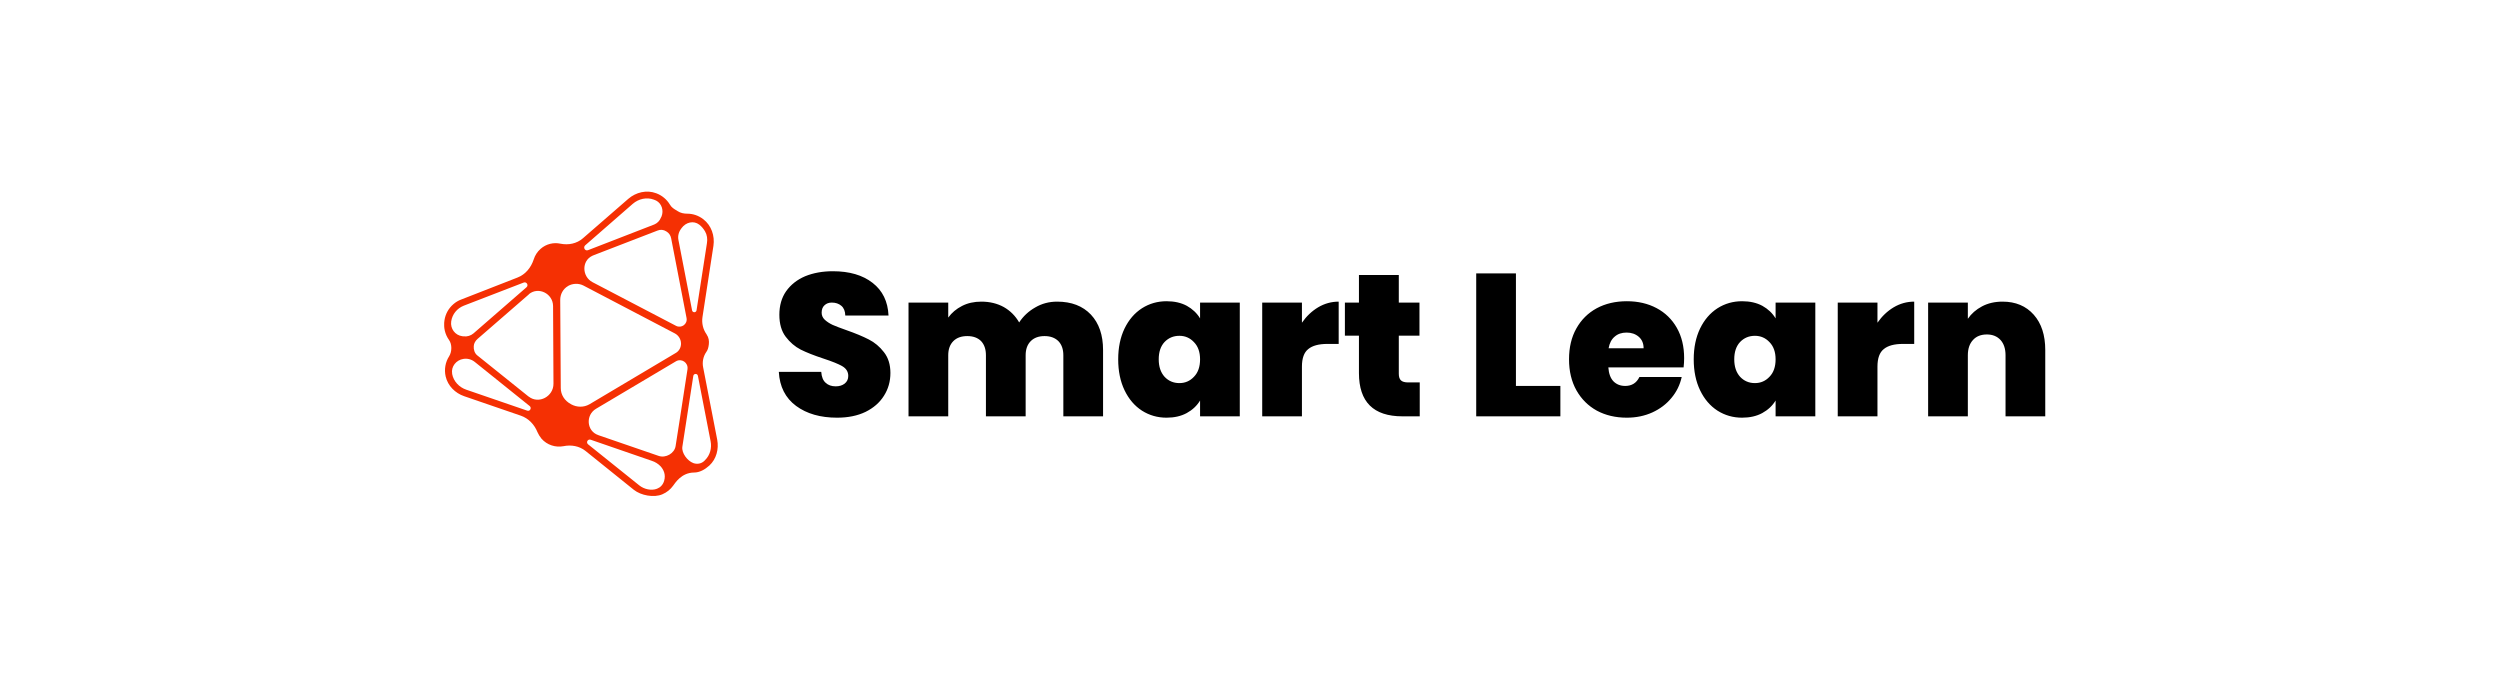
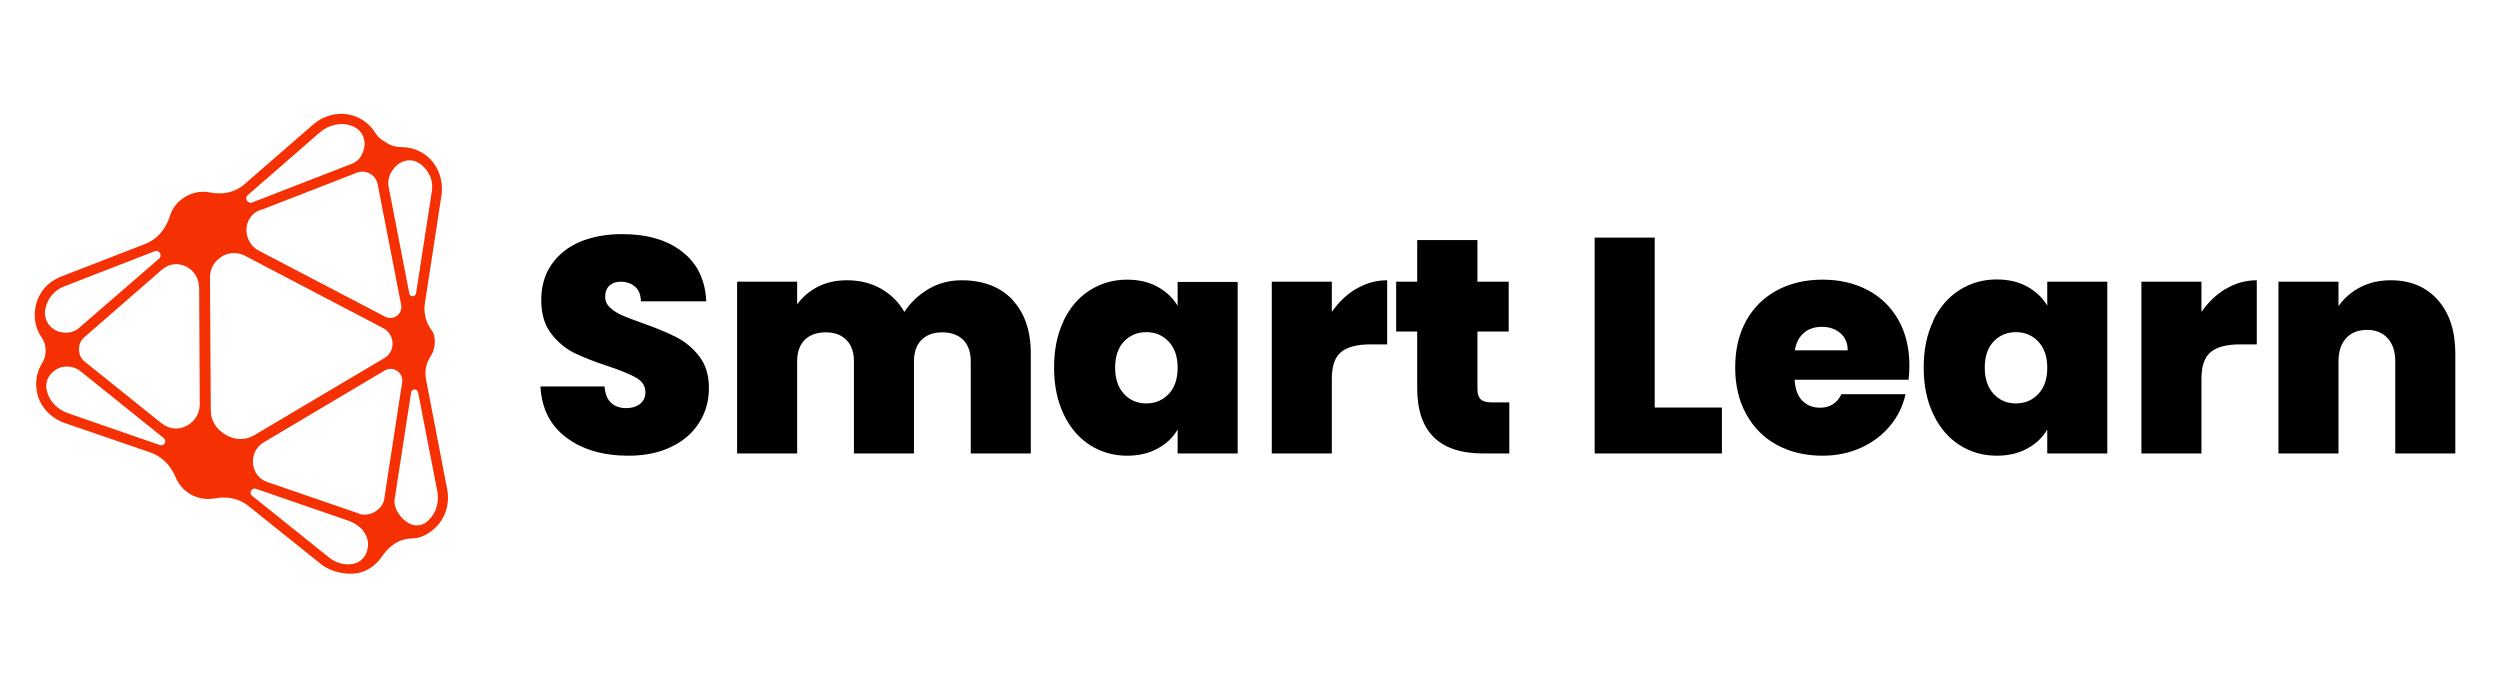
- <svg xmlns="http://www.w3.org/2000/svg" version="1.1" viewBox="0 0 13.348 3.671">
-   <g transform="matrix(0.7213312,0,0,0.7213312,4.12077,1.44818)">
-     <g transform="matrix(1,0,0,1,0,0)" clip-path="url(#SvgjsClipPath206272)">
-       <g clip-path="url(#SvgjsClipPath2062706a1148b3-dbea-4f65-aa34-5814b2a2fd40)">
-         <path d=" M -2.277 0.925 L -1.858 1.069 C -1.8 1.089 -1.757 1.135 -1.734 1.192 C -1.727 1.208 -1.717 1.224 -1.705 1.239 C -1.663 1.287 -1.6 1.306 -1.542 1.295 C -1.484 1.283 -1.424 1.294 -1.379 1.33 L -1.021 1.618 C -0.968 1.66 -0.872 1.678 -0.81 1.651 C -0.777 1.637 -0.75 1.615 -0.73 1.587 C -0.716 1.569 -0.67 1.491 -0.576 1.49 C -0.534 1.49 -0.495 1.468 -0.462 1.438 C -0.41 1.39 -0.391 1.316 -0.404 1.247 L -0.508 0.712 C -0.516 0.673 -0.508 0.631 -0.485 0.598 C -0.475 0.585 -0.469 0.567 -0.466 0.541 C -0.463 0.516 -0.467 0.49 -0.482 0.469 L -0.482 0.468 C -0.509 0.431 -0.52 0.384 -0.513 0.339 L -0.432 -0.188 C -0.421 -0.262 -0.447 -0.339 -0.507 -0.385 C -0.542 -0.412 -0.583 -0.426 -0.626 -0.426 C -0.651 -0.426 -0.676 -0.431 -0.697 -0.445 C -0.699 -0.447 -0.701 -0.448 -0.703 -0.449 C -0.723 -0.46 -0.743 -0.473 -0.754 -0.493 C -0.777 -0.531 -0.812 -0.561 -0.855 -0.577 C -0.926 -0.604 -1.005 -0.585 -1.062 -0.536 L -1.398 -0.244 C -1.444 -0.204 -1.505 -0.192 -1.565 -0.204 C -1.615 -0.215 -1.67 -0.202 -1.711 -0.166 C -1.736 -0.144 -1.753 -0.117 -1.762 -0.088 C -1.782 -0.027 -1.823 0.024 -1.883 0.047 L -2.298 0.209 C -2.32 0.217 -2.34 0.229 -2.357 0.244 C -2.392 0.274 -2.416 0.316 -2.423 0.364 C -2.431 0.416 -2.419 0.467 -2.389 0.509 C -2.366 0.541 -2.367 0.595 -2.388 0.629 C -2.416 0.672 -2.426 0.726 -2.414 0.779 C -2.398 0.848 -2.344 0.902 -2.277 0.925 Z M -1.509 0.11 C -1.508 0.11 -1.508 0.11 -1.508 0.109 C -1.473 0.089 -1.429 0.088 -1.394 0.106 L -0.718 0.46 C -0.691 0.474 -0.673 0.502 -0.672 0.533 L -0.672 0.534 C -0.671 0.563 -0.686 0.591 -0.711 0.605 L -1.35 0.985 C -1.392 1.009 -1.443 1.008 -1.485 0.985 C -1.486 0.984 -1.487 0.983 -1.488 0.983 C -1.533 0.959 -1.562 0.915 -1.562 0.865 L -1.566 0.212 C -1.566 0.17 -1.545 0.131 -1.509 0.11 Z M -0.797 1.552 C -0.806 1.582 -0.826 1.601 -0.85 1.61 C -0.891 1.626 -0.945 1.614 -0.981 1.585 L -1.36 1.281 C -1.377 1.267 -1.362 1.24 -1.341 1.247 L -0.889 1.403 C -0.864 1.411 -0.841 1.425 -0.823 1.444 C -0.801 1.469 -0.783 1.505 -0.797 1.552 Z M -0.837 1.367 C -0.837 1.367 -1.282 1.214 -1.282 1.214 C -1.283 1.214 -1.283 1.214 -1.284 1.213 C -1.371 1.184 -1.38 1.065 -1.301 1.018 L -0.71 0.667 C -0.668 0.642 -0.617 0.677 -0.624 0.725 L -0.624 0.726 C -0.63 0.764 -0.636 0.803 -0.642 0.842 C -0.654 0.922 -0.667 1.002 -0.679 1.083 C -0.69 1.153 -0.701 1.223 -0.712 1.294 C -0.72 1.348 -0.785 1.385 -0.837 1.367 Z M -0.547 0.774 L -0.453 1.258 C -0.443 1.309 -0.457 1.362 -0.494 1.398 C -0.498 1.403 -0.502 1.406 -0.507 1.41 C -0.528 1.426 -0.556 1.429 -0.581 1.42 C -0.624 1.404 -0.669 1.346 -0.662 1.299 L -0.581 0.775 C -0.578 0.756 -0.551 0.755 -0.547 0.774 Z M -0.537 -0.345 C -0.52 -0.332 -0.506 -0.315 -0.494 -0.295 C -0.479 -0.269 -0.475 -0.238 -0.48 -0.208 C -0.495 -0.111 -0.535 0.148 -0.557 0.289 C -0.56 0.308 -0.586 0.308 -0.59 0.29 L -0.691 -0.231 C -0.697 -0.261 -0.689 -0.292 -0.67 -0.316 C -0.669 -0.317 -0.668 -0.318 -0.668 -0.319 C -0.636 -0.363 -0.579 -0.377 -0.537 -0.345 Z M -1.381 -0.192 L -1.029 -0.499 C -0.986 -0.536 -0.926 -0.55 -0.873 -0.53 C -0.867 -0.528 -0.861 -0.525 -0.856 -0.523 C -0.814 -0.501 -0.799 -0.449 -0.816 -0.406 L -0.821 -0.396 C -0.83 -0.373 -0.848 -0.355 -0.87 -0.346 L -1.36 -0.156 C -1.382 -0.147 -1.399 -0.176 -1.381 -0.192 Z M -1.315 -0.12 L -0.846 -0.301 C -0.825 -0.31 -0.801 -0.308 -0.781 -0.295 C -0.762 -0.284 -0.749 -0.266 -0.745 -0.244 L -0.631 0.346 L -0.631 0.346 C -0.622 0.391 -0.669 0.425 -0.709 0.404 L -1.327 0.081 C -1.405 0.04 -1.409 -0.076 -1.329 -0.114 C -1.325 -0.116 -1.32 -0.118 -1.315 -0.12 Z M -1.619 0.257 L -1.616 0.832 C -1.615 0.927 -1.725 0.986 -1.799 0.928 C -1.8 0.927 -1.8 0.927 -1.801 0.927 L -2.181 0.622 C -2.2 0.606 -2.208 0.58 -2.206 0.554 C -2.205 0.534 -2.194 0.515 -2.178 0.501 L -1.799 0.172 C -1.798 0.171 -1.798 0.17 -1.797 0.169 C -1.726 0.112 -1.62 0.166 -1.619 0.257 Z M -2.373 0.371 L -2.373 0.371 C -2.365 0.318 -2.33 0.275 -2.28 0.255 L -1.837 0.084 C -1.815 0.075 -1.798 0.104 -1.816 0.119 L -2.208 0.46 C -2.228 0.477 -2.254 0.485 -2.28 0.482 L -2.291 0.481 C -2.344 0.474 -2.381 0.425 -2.373 0.371 Z M -2.366 0.76 C -2.366 0.76 -2.366 0.759 -2.366 0.758 C -2.375 0.706 -2.336 0.657 -2.283 0.649 L -2.283 0.649 C -2.253 0.644 -2.223 0.652 -2.199 0.671 L -1.792 0.998 C -1.775 1.012 -1.79 1.039 -1.81 1.032 L -2.261 0.877 C -2.314 0.859 -2.356 0.815 -2.366 0.76 Z" fill="#f53003" transform="matrix(1,0,0,1,0,0)" fill-rule="nonzero" />
+ <svg xmlns="http://www.w3.org/2000/svg" version="1.1" viewBox="0 0 13.348 3.671" id="svg6">
+   <g transform="matrix(0.7213312,0,0,0.7213312,4.12077,1.44818)" id="g5">
+     <g transform="matrix(1.511701,0,0,1.511701,-1.791165,-0.2747848)" clip-path="url(#SvgjsClipPath206272)" id="g2">
+       <g clip-path="url(#SvgjsClipPath2062706a1148b3-dbea-4f65-aa34-5814b2a2fd40)" id="g1">
+         <path d="m -2.277,0.925 0.419,0.144 c 0.058,0.02 0.101,0.066 0.124,0.122 0.007,0.017 0.017,0.033 0.029,0.047 0.042,0.048 0.105,0.067 0.163,0.056 0.057,-0.011 0.117,-0.001 0.163,0.036 l 0.358,0.287 c 0.053,0.042 0.149,0.06 0.211,0.033 0.033,-0.014 0.06,-0.036 0.08,-0.063 0.013,-0.018 0.06,-0.096 0.154,-0.097 0.042,-2.71e-4 0.081,-0.022 0.113,-0.052 0.052,-0.048 0.072,-0.122 0.058,-0.191 L -0.508,0.712 c -0.008,-0.04 2.6058e-4,-0.081 0.023,-0.115 0.009,-0.013 0.016,-0.031 0.019,-0.056 0.003,-0.025 -0.001,-0.052 -0.016,-0.072 l -7.4006e-4,-0.001 c -0.027,-0.037 -0.038,-0.084 -0.031,-0.129 l 0.081,-0.527 c 0.011,-0.074 -0.015,-0.151 -0.075,-0.197 -0.035,-0.027 -0.077,-0.041 -0.119,-0.041 -0.025,-1.3551e-4 -0.05,-0.005 -0.071,-0.019 -0.002,-0.001 -0.004,-0.003 -0.006,-0.004 -0.02,-0.011 -0.039,-0.024 -0.051,-0.044 -0.023,-0.038 -0.058,-0.068 -0.101,-0.084 -0.071,-0.026 -0.15,-0.008 -0.207,0.042 l -0.336,0.292 c -0.046,0.04 -0.107,0.051 -0.166,0.039 -0.05,-0.01 -0.105,0.002 -0.147,0.039 -0.025,0.021 -0.042,0.048 -0.051,0.078 -0.019,0.061 -0.061,0.112 -0.12,0.135 l -0.415,0.161 c -0.022,0.009 -0.042,0.021 -0.059,0.036 -0.035,0.03 -0.058,0.072 -0.065,0.12 -0.008,0.052 0.004,0.103 0.034,0.145 0.023,0.032 0.022,0.087 7.921e-4,0.12 -0.028,0.044 -0.037,0.097 -0.025,0.15 0.016,0.069 0.07,0.123 0.137,0.146 z M -1.509,0.11 c 3.857e-4,-2.189e-4 7.713e-4,-4.4821e-4 0.001,-6.671e-4 0.035,-0.021 0.078,-0.022 0.114,-0.003 l 0.676,0.354 c 0.027,0.014 0.045,0.042 0.046,0.073 l 3.127e-5,0.001 c 9.5896e-4,0.029 -0.014,0.057 -0.039,0.072 L -1.35,0.985 c -0.042,0.025 -0.093,0.024 -0.135,-1.0423e-4 -0.001,-6.3583e-4 -0.002,-0.001 -0.003,-0.002 -0.044,-0.024 -0.074,-0.068 -0.074,-0.118 l -0.004,-0.653 c -2.397e-4,-0.042 0.021,-0.081 0.058,-0.101 z m 0.712,1.442 c -0.009,0.03 -0.029,0.049 -0.053,0.058 -0.041,0.016 -0.095,0.004 -0.131,-0.025 L -1.36,1.281 c -0.017,-0.014 -0.002,-0.041 0.019,-0.034 l 0.452,0.156 c 0.025,0.009 0.048,0.022 0.066,0.041 0.022,0.025 0.04,0.061 0.026,0.108 z m -0.04,-0.184 c 0,0 -0.445,-0.153 -0.445,-0.153 -9.382e-4,-3.022e-4 -0.002,-6.045e-4 -0.003,-9.172e-4 -0.086,-0.029 -0.096,-0.149 -0.017,-0.195 l 0.591,-0.351 c 0.042,-0.025 0.093,0.01 0.086,0.058 l -1.5635e-4,0.001 c -0.006,0.039 -0.012,0.077 -0.018,0.116 -0.012,0.08 -0.025,0.161 -0.037,0.241 -0.011,0.07 -0.022,0.14 -0.032,0.211 -0.008,0.055 -0.074,0.092 -0.125,0.074 z m 0.29,-0.593 0.094,0.484 c 0.01,0.051 -0.004,0.104 -0.041,0.14 -0.004,0.004 -0.009,0.008 -0.013,0.012 -0.021,0.016 -0.049,0.019 -0.074,0.01 -0.043,-0.016 -0.088,-0.074 -0.081,-0.122 l 0.081,-0.524 c 0.003,-0.019 0.03,-0.019 0.033,-6.4625e-4 z m 0.011,-1.119 c 0.016,0.013 0.031,0.029 0.042,0.049 0.015,0.026 0.019,0.058 0.014,0.088 -0.015,0.097 -0.055,0.355 -0.077,0.497 -0.003,0.019 -0.03,0.019 -0.033,5.7329e-4 l -0.101,-0.521 c -0.006,-0.03 0.002,-0.061 0.021,-0.085 8.1302e-4,-9.9022e-4 0.002,-0.002 0.002,-0.003 0.031,-0.043 0.089,-0.058 0.131,-0.025 z m -0.845,0.153 0.353,-0.307 c 0.043,-0.037 0.103,-0.052 0.156,-0.032 0.006,0.002 0.012,0.005 0.017,0.008 0.041,0.022 0.056,0.073 0.039,0.117 l -0.004,0.01 c -0.009,0.023 -0.027,0.041 -0.05,0.05 l -0.489,0.19 c -0.022,0.009 -0.04,-0.02 -0.022,-0.036 z m 0.067,0.072 0.468,-0.182 c 0.021,-0.008 0.045,-0.006 0.065,0.006 0.019,0.011 0.032,0.03 0.036,0.051 l 0.115,0.59 v 0 c 0.009,0.045 -0.038,0.08 -0.079,0.058 L -1.327,0.081 c -0.078,-0.041 -0.082,-0.157 -0.003,-0.195 0.005,-0.002 0.01,-0.004 0.015,-0.006 z m -0.305,0.377 0.003,0.575 c 5.525e-4,0.095 -0.109,0.154 -0.183,0.096 -5.108e-4,-3.9608e-4 -0.001,-8.026e-4 -0.002,-0.001 l -0.38,-0.305 c -0.02,-0.016 -0.028,-0.041 -0.026,-0.067 0.001,-0.021 0.012,-0.04 0.028,-0.053 l 0.379,-0.33 c 8.339e-4,-7.2964e-4 0.002,-0.001 0.003,-0.002 0.07,-0.058 0.177,-0.003 0.177,0.088 z m -0.754,0.114 v 0 c 0.008,-0.053 0.043,-0.097 0.093,-0.116 l 0.443,-0.172 c 0.022,-0.009 0.04,0.02 0.022,0.036 L -2.208,0.46 c -0.02,0.017 -0.046,0.025 -0.071,0.022 l -0.011,-0.001 c -0.053,-0.007 -0.091,-0.056 -0.083,-0.109 z m 0.007,0.389 c -1.251e-4,-7.0879e-4 -2.502e-4,-0.001 -3.648e-4,-0.002 -0.009,-0.052 0.031,-0.101 0.083,-0.109 l 1.772e-4,-3.127e-5 c 0.03,-0.005 0.061,0.003 0.084,0.022 l 0.407,0.327 c 0.017,0.014 0.002,0.041 -0.019,0.034 L -2.261,0.877 c -0.053,-0.018 -0.095,-0.062 -0.105,-0.117 z" fill="#f53003" fill-rule="nonzero" id="path1" />
      </g>
    </g>
-     <g>
-       <path d=" M 0.18 0.997 Q 0.061 0.909 0.052 0.745 L 0.366 0.745 Q 0.37 0.801 0.399 0.826 Q 0.427 0.852 0.473 0.852 Q 0.513 0.852 0.539 0.832 Q 0.566 0.811 0.566 0.775 Q 0.566 0.729 0.522 0.703 Q 0.479 0.678 0.381 0.646 Q 0.278 0.612 0.214 0.58 Q 0.15 0.547 0.103 0.485 Q 0.056 0.423 0.056 0.322 Q 0.056 0.22 0.106 0.148 Q 0.158 0.075 0.247 0.037 Q 0.338 -2.220446049250313e-16 0.452 -2.220446049250313e-16 Q 0.636 -2.220446049250313e-16 0.746 0.086 Q 0.857 0.172 0.864 0.328 L 0.544 0.328 Q 0.543 0.28 0.515 0.256 Q 0.487 0.232 0.444 0.232 Q 0.411 0.232 0.39 0.252 Q 0.369 0.271 0.369 0.307 Q 0.369 0.337 0.392 0.359 Q 0.416 0.381 0.45 0.397 Q 0.484 0.412 0.552 0.436 Q 0.652 0.471 0.718 0.505 Q 0.783 0.538 0.83 0.599 Q 0.878 0.66 0.878 0.753 Q 0.878 0.847 0.83 0.922 Q 0.783 0.997 0.694 1.041 Q 0.605 1.084 0.483 1.084 Q 0.298 1.084 0.18 0.997 M 2.362 0.321 Q 2.452 0.417 2.452 0.583 L 2.452 1.074 L 2.158 1.074 L 2.158 0.622 Q 2.158 0.555 2.121 0.517 Q 2.083 0.48 2.019 0.48 Q 1.954 0.48 1.917 0.517 Q 1.879 0.555 1.879 0.622 L 1.879 1.074 L 1.585 1.074 L 1.585 0.622 Q 1.585 0.555 1.549 0.517 Q 1.512 0.48 1.447 0.48 Q 1.381 0.48 1.344 0.517 Q 1.306 0.555 1.306 0.622 L 1.306 1.074 L 1.012 1.074 L 1.012 0.232 L 1.306 0.232 L 1.306 0.343 Q 1.345 0.289 1.408 0.257 Q 1.47 0.225 1.551 0.225 Q 1.644 0.225 1.717 0.265 Q 1.789 0.306 1.831 0.379 Q 1.876 0.31 1.95 0.268 Q 2.023 0.225 2.112 0.225 Q 2.271 0.225 2.362 0.321 M 2.611 0.424 Q 2.658 0.327 2.74 0.274 Q 2.822 0.222 2.922 0.222 Q 3.009 0.222 3.072 0.256 Q 3.135 0.291 3.17 0.349 L 3.17 0.232 L 3.464 0.232 L 3.464 1.074 L 3.17 1.074 L 3.17 0.957 Q 3.135 1.015 3.071 1.05 Q 3.008 1.084 2.922 1.084 Q 2.822 1.084 2.74 1.032 Q 2.658 0.979 2.611 0.881 Q 2.564 0.783 2.564 0.652 Q 2.564 0.522 2.611 0.424 M 3.125 0.525 Q 3.081 0.478 3.017 0.478 Q 2.951 0.478 2.907 0.524 Q 2.864 0.57 2.864 0.652 Q 2.864 0.733 2.907 0.781 Q 2.951 0.828 3.017 0.828 Q 3.081 0.828 3.125 0.781 Q 3.17 0.735 3.17 0.652 Q 3.17 0.571 3.125 0.525 M 4.044 0.267 Q 4.115 0.225 4.196 0.225 L 4.196 0.538 L 4.113 0.538 Q 4.017 0.538 3.971 0.576 Q 3.924 0.613 3.924 0.706 L 3.924 1.074 L 3.63 1.074 L 3.63 0.232 L 3.924 0.232 L 3.924 0.381 Q 3.974 0.309 4.044 0.267 M 4.796 0.823 L 4.796 1.074 L 4.668 1.074 Q 4.346 1.074 4.346 0.754 L 4.346 0.477 L 4.242 0.477 L 4.242 0.232 L 4.346 0.232 L 4.346 0.028 L 4.641 0.028 L 4.641 0.232 L 4.794 0.232 L 4.794 0.477 L 4.641 0.477 L 4.641 0.759 Q 4.641 0.793 4.657 0.808 Q 4.673 0.823 4.71 0.823 L 4.796 0.823 M 5.508 0.849 L 5.837 0.849 L 5.837 1.074 L 5.214 1.074 L 5.214 0.016 L 5.508 0.016 L 5.508 0.849 M 6.749 0.712 L 6.192 0.712 Q 6.197 0.781 6.23 0.815 Q 6.264 0.849 6.317 0.849 Q 6.39 0.849 6.422 0.783 L 6.735 0.783 Q 6.716 0.87 6.659 0.938 Q 6.603 1.006 6.518 1.045 Q 6.432 1.084 6.329 1.084 Q 6.204 1.084 6.107 1.032 Q 6.011 0.979 5.956 0.882 Q 5.901 0.784 5.901 0.652 Q 5.901 0.52 5.955 0.424 Q 6.009 0.327 6.106 0.274 Q 6.203 0.222 6.329 0.222 Q 6.453 0.222 6.549 0.273 Q 6.645 0.324 6.699 0.419 Q 6.753 0.514 6.753 0.643 Q 6.753 0.678 6.749 0.712 M 6.453 0.57 Q 6.453 0.516 6.417 0.485 Q 6.381 0.454 6.327 0.454 Q 6.273 0.454 6.239 0.484 Q 6.204 0.513 6.194 0.57 L 6.453 0.57 M 6.871 0.424 Q 6.918 0.327 7 0.274 Q 7.082 0.222 7.182 0.222 Q 7.269 0.222 7.332 0.256 Q 7.395 0.291 7.43 0.349 L 7.43 0.232 L 7.724 0.232 L 7.724 1.074 L 7.43 1.074 L 7.43 0.957 Q 7.395 1.015 7.331 1.05 Q 7.268 1.084 7.182 1.084 Q 7.082 1.084 7 1.032 Q 6.918 0.979 6.871 0.881 Q 6.824 0.783 6.824 0.652 Q 6.824 0.522 6.871 0.424 M 7.385 0.525 Q 7.341 0.478 7.277 0.478 Q 7.211 0.478 7.167 0.524 Q 7.124 0.57 7.124 0.652 Q 7.124 0.733 7.167 0.781 Q 7.211 0.828 7.277 0.828 Q 7.341 0.828 7.385 0.781 Q 7.43 0.735 7.43 0.652 Q 7.43 0.571 7.385 0.525 M 8.304 0.267 Q 8.375 0.225 8.456 0.225 L 8.456 0.538 L 8.373 0.538 Q 8.277 0.538 8.231 0.576 Q 8.184 0.613 8.184 0.706 L 8.184 1.074 L 7.89 1.074 L 7.89 0.232 L 8.184 0.232 L 8.184 0.381 Q 8.234 0.309 8.304 0.267 M 9.341 0.322 Q 9.426 0.418 9.426 0.583 L 9.426 1.074 L 9.132 1.074 L 9.132 0.622 Q 9.132 0.55 9.095 0.509 Q 9.057 0.468 8.994 0.468 Q 8.928 0.468 8.891 0.509 Q 8.853 0.55 8.853 0.622 L 8.853 1.074 L 8.559 1.074 L 8.559 0.232 L 8.853 0.232 L 8.853 0.352 Q 8.892 0.295 8.958 0.26 Q 9.024 0.225 9.11 0.225 Q 9.255 0.225 9.341 0.322" fill="#000000" fill-rule="nonzero" />
+     <g id="g3" transform="matrix(1.511701,0,0,1.511701,-1.791165,-0.2747848)">
+       <path d="M 0.18,0.997 Q 0.061,0.909 0.052,0.746 H 0.366 Q 0.37,0.801 0.399,0.827 0.427,0.852 0.472,0.852 0.513,0.852 0.539,0.832 0.566,0.811 0.566,0.775 0.566,0.729 0.522,0.704 0.478,0.678 0.381,0.646 0.278,0.612 0.214,0.58 0.15,0.547 0.103,0.485 0.056,0.423 0.056,0.323 q 0,-0.102 0.051,-0.175 Q 0.158,0.075 0.247,0.037 0.338,0 0.452,0 0.636,0 0.746,0.086 0.857,0.172 0.864,0.329 H 0.544 Q 0.543,0.281 0.515,0.257 0.487,0.233 0.444,0.233 0.411,0.233 0.39,0.252 0.369,0.272 0.369,0.307 q 0,0.03 0.023,0.052 Q 0.415,0.381 0.45,0.397 0.484,0.412 0.552,0.436 0.652,0.471 0.718,0.505 0.783,0.538 0.83,0.599 0.877,0.66 0.877,0.753 0.877,0.848 0.83,0.922 0.783,0.998 0.694,1.041 0.605,1.085 0.483,1.085 0.298,1.085 0.18,0.997 M 2.362,0.321 q 0.091,0.096 0.091,0.263 V 1.074 h -0.294 V 0.623 q 0,-0.068 -0.037,-0.105 -0.037,-0.037 -0.102,-0.037 -0.065,0 -0.102,0.037 -0.037,0.037 -0.037,0.105 V 1.074 h -0.294 V 0.623 q 0,-0.068 -0.037,-0.105 -0.037,-0.037 -0.101,-0.037 -0.066,0 -0.103,0.037 -0.037,0.037 -0.037,0.105 V 1.074 h -0.294 V 0.233 h 0.294 v 0.111 q 0.039,-0.054 0.101,-0.086 0.062,-0.032 0.143,-0.032 0.093,0 0.166,0.041 0.073,0.041 0.115,0.114 0.045,-0.069 0.118,-0.112 0.073,-0.043 0.162,-0.043 0.159,0 0.25,0.096 m 0.249,0.103 q 0.047,-0.098 0.129,-0.15 0.082,-0.052 0.182,-0.052 0.087,0 0.15,0.035 0.063,0.035 0.098,0.093 v -0.117 h 0.294 V 1.074 h -0.294 V 0.957 q -0.035,0.059 -0.098,0.093 -0.064,0.035 -0.149,0.035 -0.101,0 -0.182,-0.052 -0.082,-0.052 -0.129,-0.151 -0.047,-0.098 -0.047,-0.229 0,-0.131 0.047,-0.228 m 0.514,0.101 q -0.044,-0.046 -0.109,-0.046 -0.066,0 -0.11,0.046 -0.043,0.046 -0.043,0.128 0,0.081 0.043,0.128 0.043,0.047 0.11,0.047 0.065,0 0.109,-0.046 0.044,-0.046 0.044,-0.129 0,-0.081 -0.044,-0.128 m 0.919,-0.258 q 0.07,-0.042 0.151,-0.042 v 0.314 h -0.083 q -0.096,0 -0.142,0.037 -0.046,0.037 -0.046,0.131 V 1.074 h -0.294 V 0.233 h 0.294 V 0.381 q 0.05,-0.072 0.12,-0.114 M 4.796,0.824 V 1.074 h -0.128 q -0.323,0 -0.323,-0.32 V 0.477 h -0.103 V 0.233 h 0.103 v -0.204 h 0.295 v 0.204 h 0.153 V 0.477 h -0.153 v 0.282 q 0,0.035 0.016,0.05 0.016,0.015 0.053,0.015 h 0.086 M 5.508,0.849 h 0.329 v 0.225 h -0.623 V 0.017 h 0.294 V 0.849 M 6.749,0.713 h -0.556 q 0.004,0.069 0.038,0.103 0.034,0.034 0.086,0.034 0.073,0 0.105,-0.066 h 0.314 q -0.019,0.087 -0.076,0.155 -0.056,0.068 -0.142,0.107 -0.086,0.039 -0.189,0.039 -0.124,0 -0.221,-0.052 -0.097,-0.052 -0.151,-0.15 -0.055,-0.098 -0.055,-0.23 0,-0.132 0.054,-0.229 0.054,-0.097 0.151,-0.149 0.097,-0.052 0.223,-0.052 0.124,0 0.221,0.051 0.096,0.051 0.15,0.146 0.054,0.095 0.054,0.224 0,0.035 -0.004,0.069 M 6.453,0.57 q 0,-0.054 -0.036,-0.085 -0.036,-0.031 -0.09,-0.031 -0.054,0 -0.088,0.029 -0.035,0.029 -0.045,0.086 h 0.26 M 6.871,0.424 q 0.047,-0.098 0.129,-0.15 0.082,-0.052 0.182,-0.052 0.087,0 0.15,0.035 0.063,0.035 0.098,0.093 v -0.117 h 0.294 V 1.074 h -0.294 V 0.957 q -0.035,0.059 -0.098,0.093 -0.064,0.035 -0.149,0.035 -0.101,0 -0.182,-0.052 -0.082,-0.052 -0.129,-0.151 -0.047,-0.098 -0.047,-0.229 0,-0.131 0.047,-0.228 m 0.514,0.101 q -0.044,-0.046 -0.109,-0.046 -0.066,0 -0.11,0.046 -0.043,0.046 -0.043,0.128 0,0.081 0.043,0.128 0.043,0.047 0.11,0.047 0.065,0 0.109,-0.046 0.044,-0.046 0.044,-0.129 0,-0.081 -0.044,-0.128 m 0.919,-0.258 q 0.07,-0.042 0.151,-0.042 v 0.314 h -0.083 q -0.096,0 -0.142,0.037 -0.046,0.037 -0.046,0.131 V 1.074 h -0.294 V 0.233 h 0.294 V 0.381 q 0.05,-0.072 0.12,-0.114 m 1.037,0.055 q 0.086,0.097 0.086,0.262 V 1.074 h -0.294 V 0.623 q 0,-0.072 -0.037,-0.113 -0.037,-0.041 -0.101,-0.041 -0.066,0 -0.103,0.041 -0.037,0.041 -0.037,0.113 V 1.074 h -0.294 V 0.233 h 0.294 v 0.12 q 0.039,-0.057 0.105,-0.092 0.066,-0.035 0.151,-0.035 0.145,0 0.231,0.097" fill="#000000" fill-rule="nonzero" id="path2" />
    </g>
-     <g />
+     <g id="g4" />
  </g>
-   <defs>
+   <defs id="defs6">
    <clipPath id="SvgjsClipPath206272">
-       <path d=" M -2.425 -0.589 h 2.025 v 2.253 h -2.025 Z" />
+       <path d=" M -2.425 -0.589 h 2.025 v 2.253 h -2.025 Z" id="path5" />
    </clipPath>
    <clipPath id="SvgjsClipPath2062706a1148b3-dbea-4f65-aa34-5814b2a2fd40">
-       <path d=" M -2.425 -0.589 L -0.4 -0.589 L -0.4 1.663 L -2.425 1.663 Z" />
+       <path d=" M -2.425 -0.589 L -0.4 -0.589 L -0.4 1.663 L -2.425 1.663 Z" id="path6" />
    </clipPath>
  </defs>
</svg>
